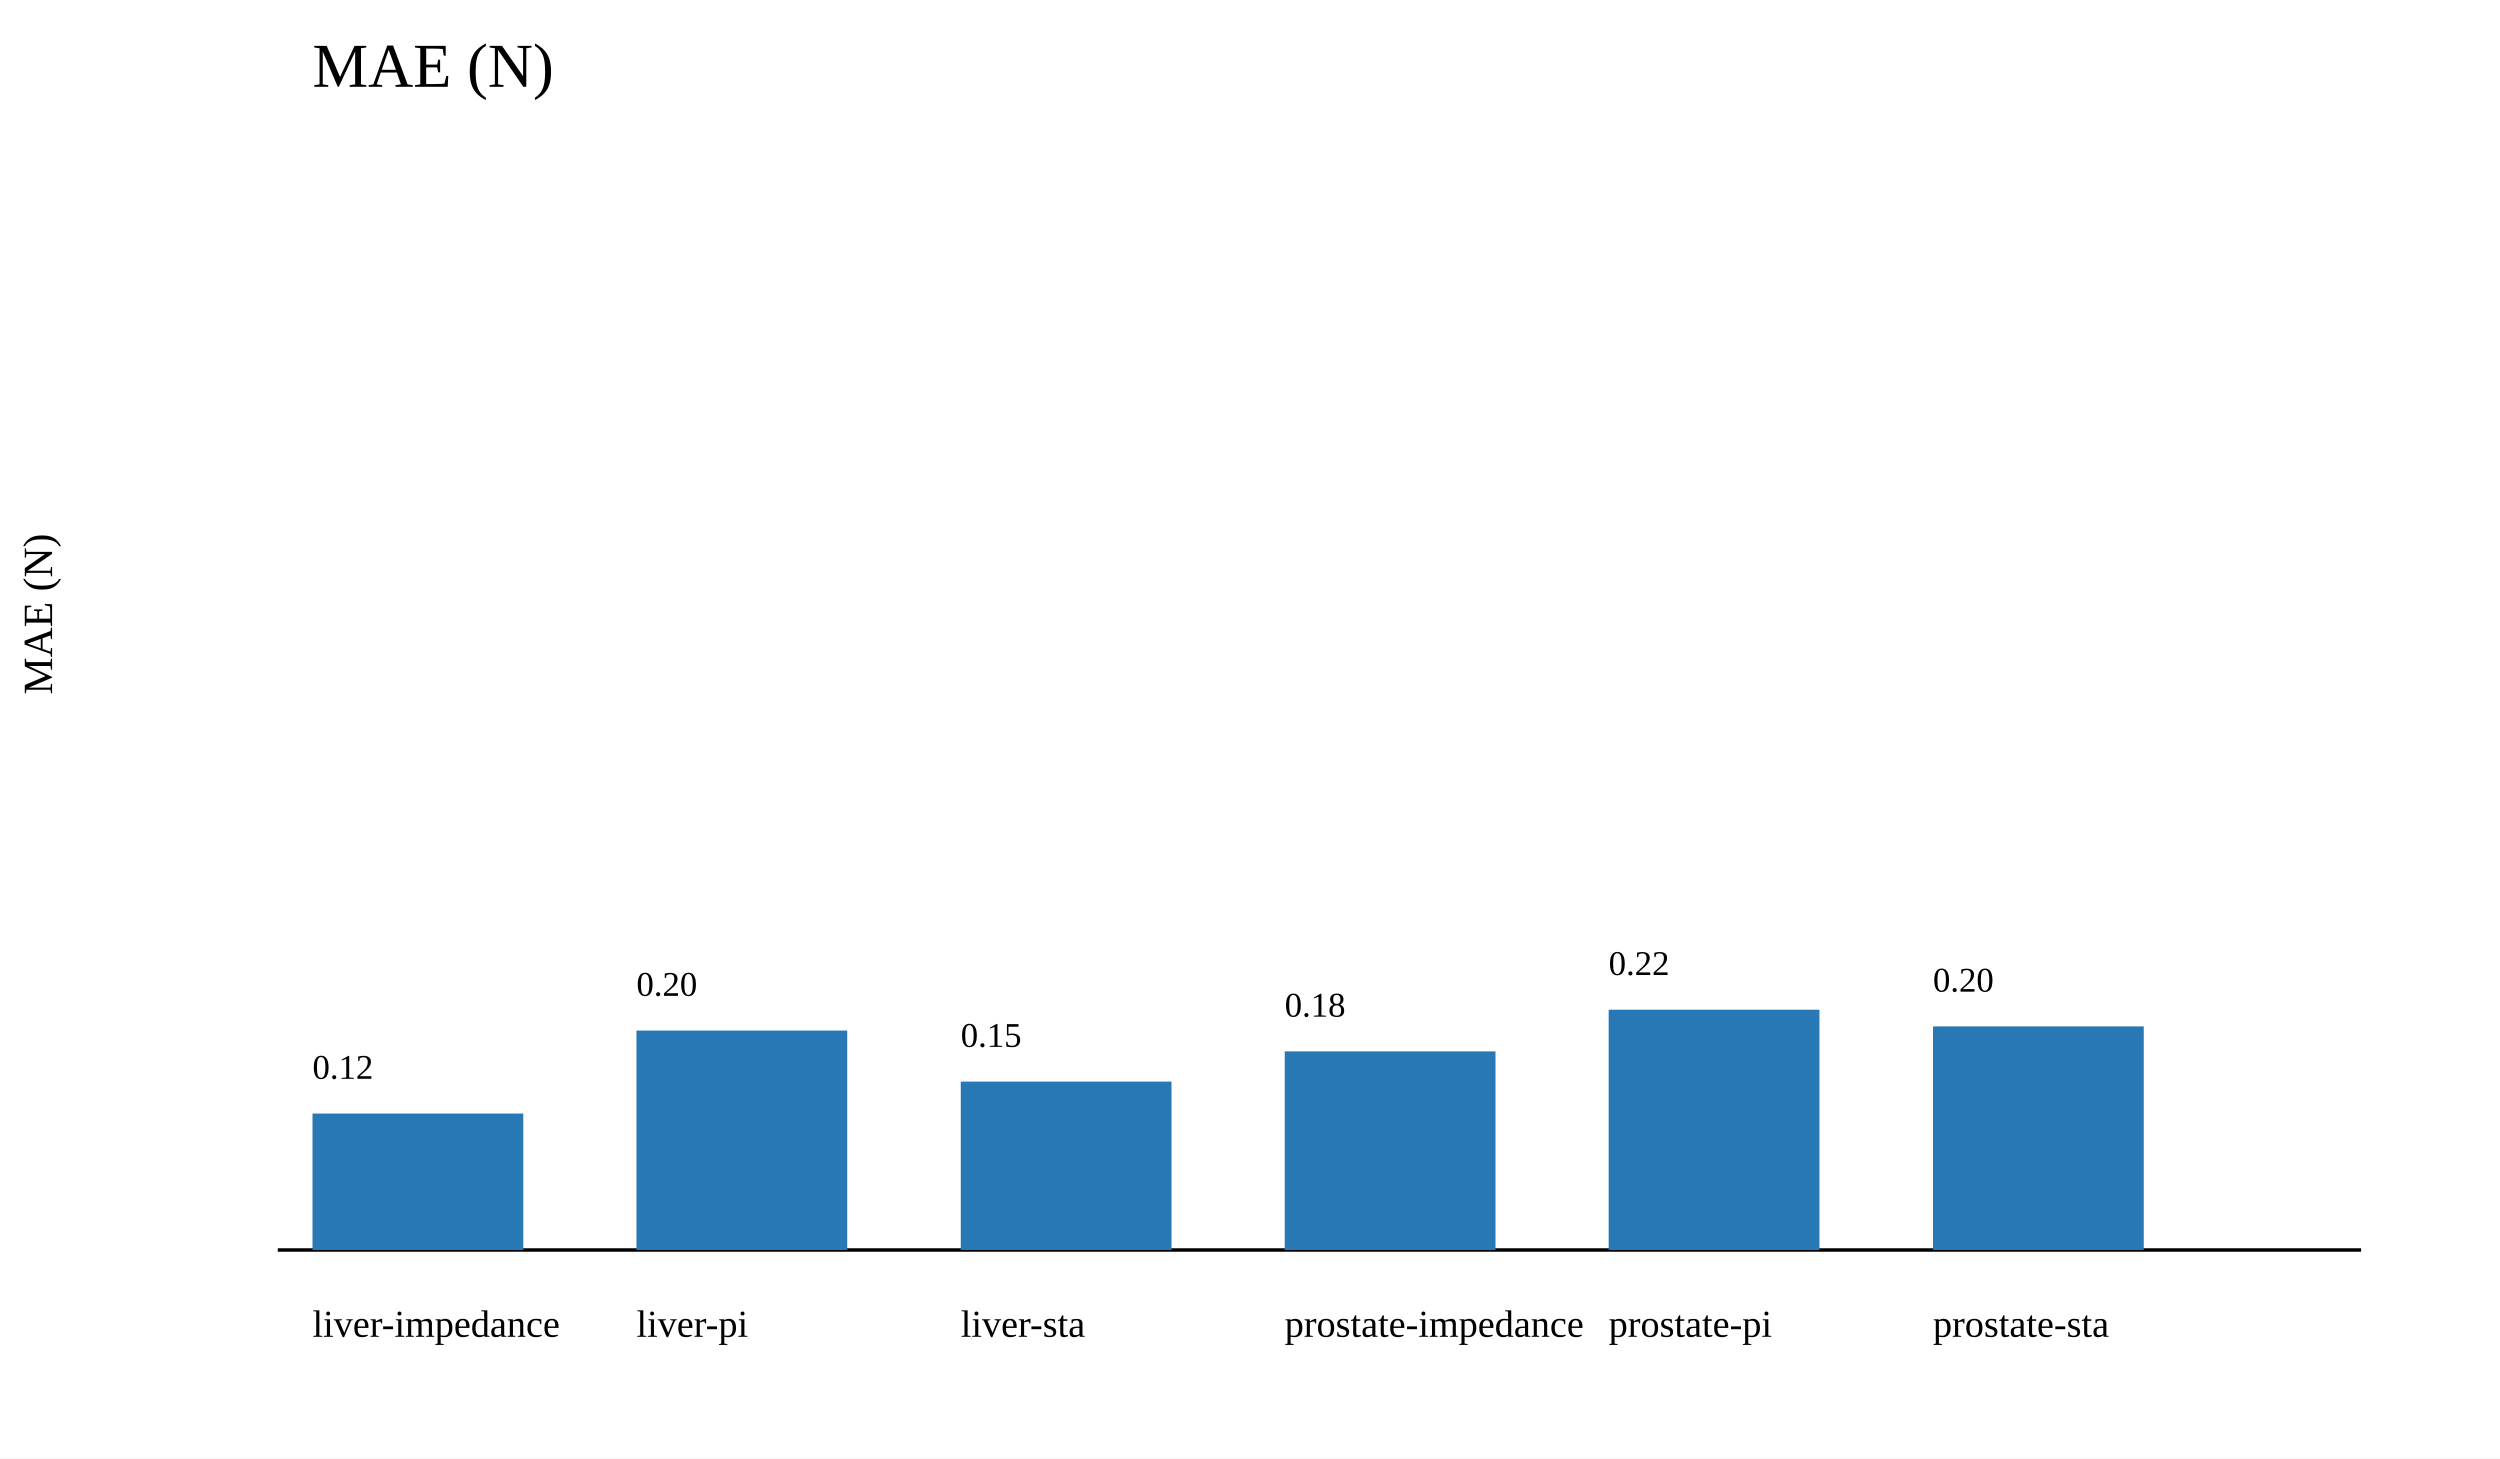
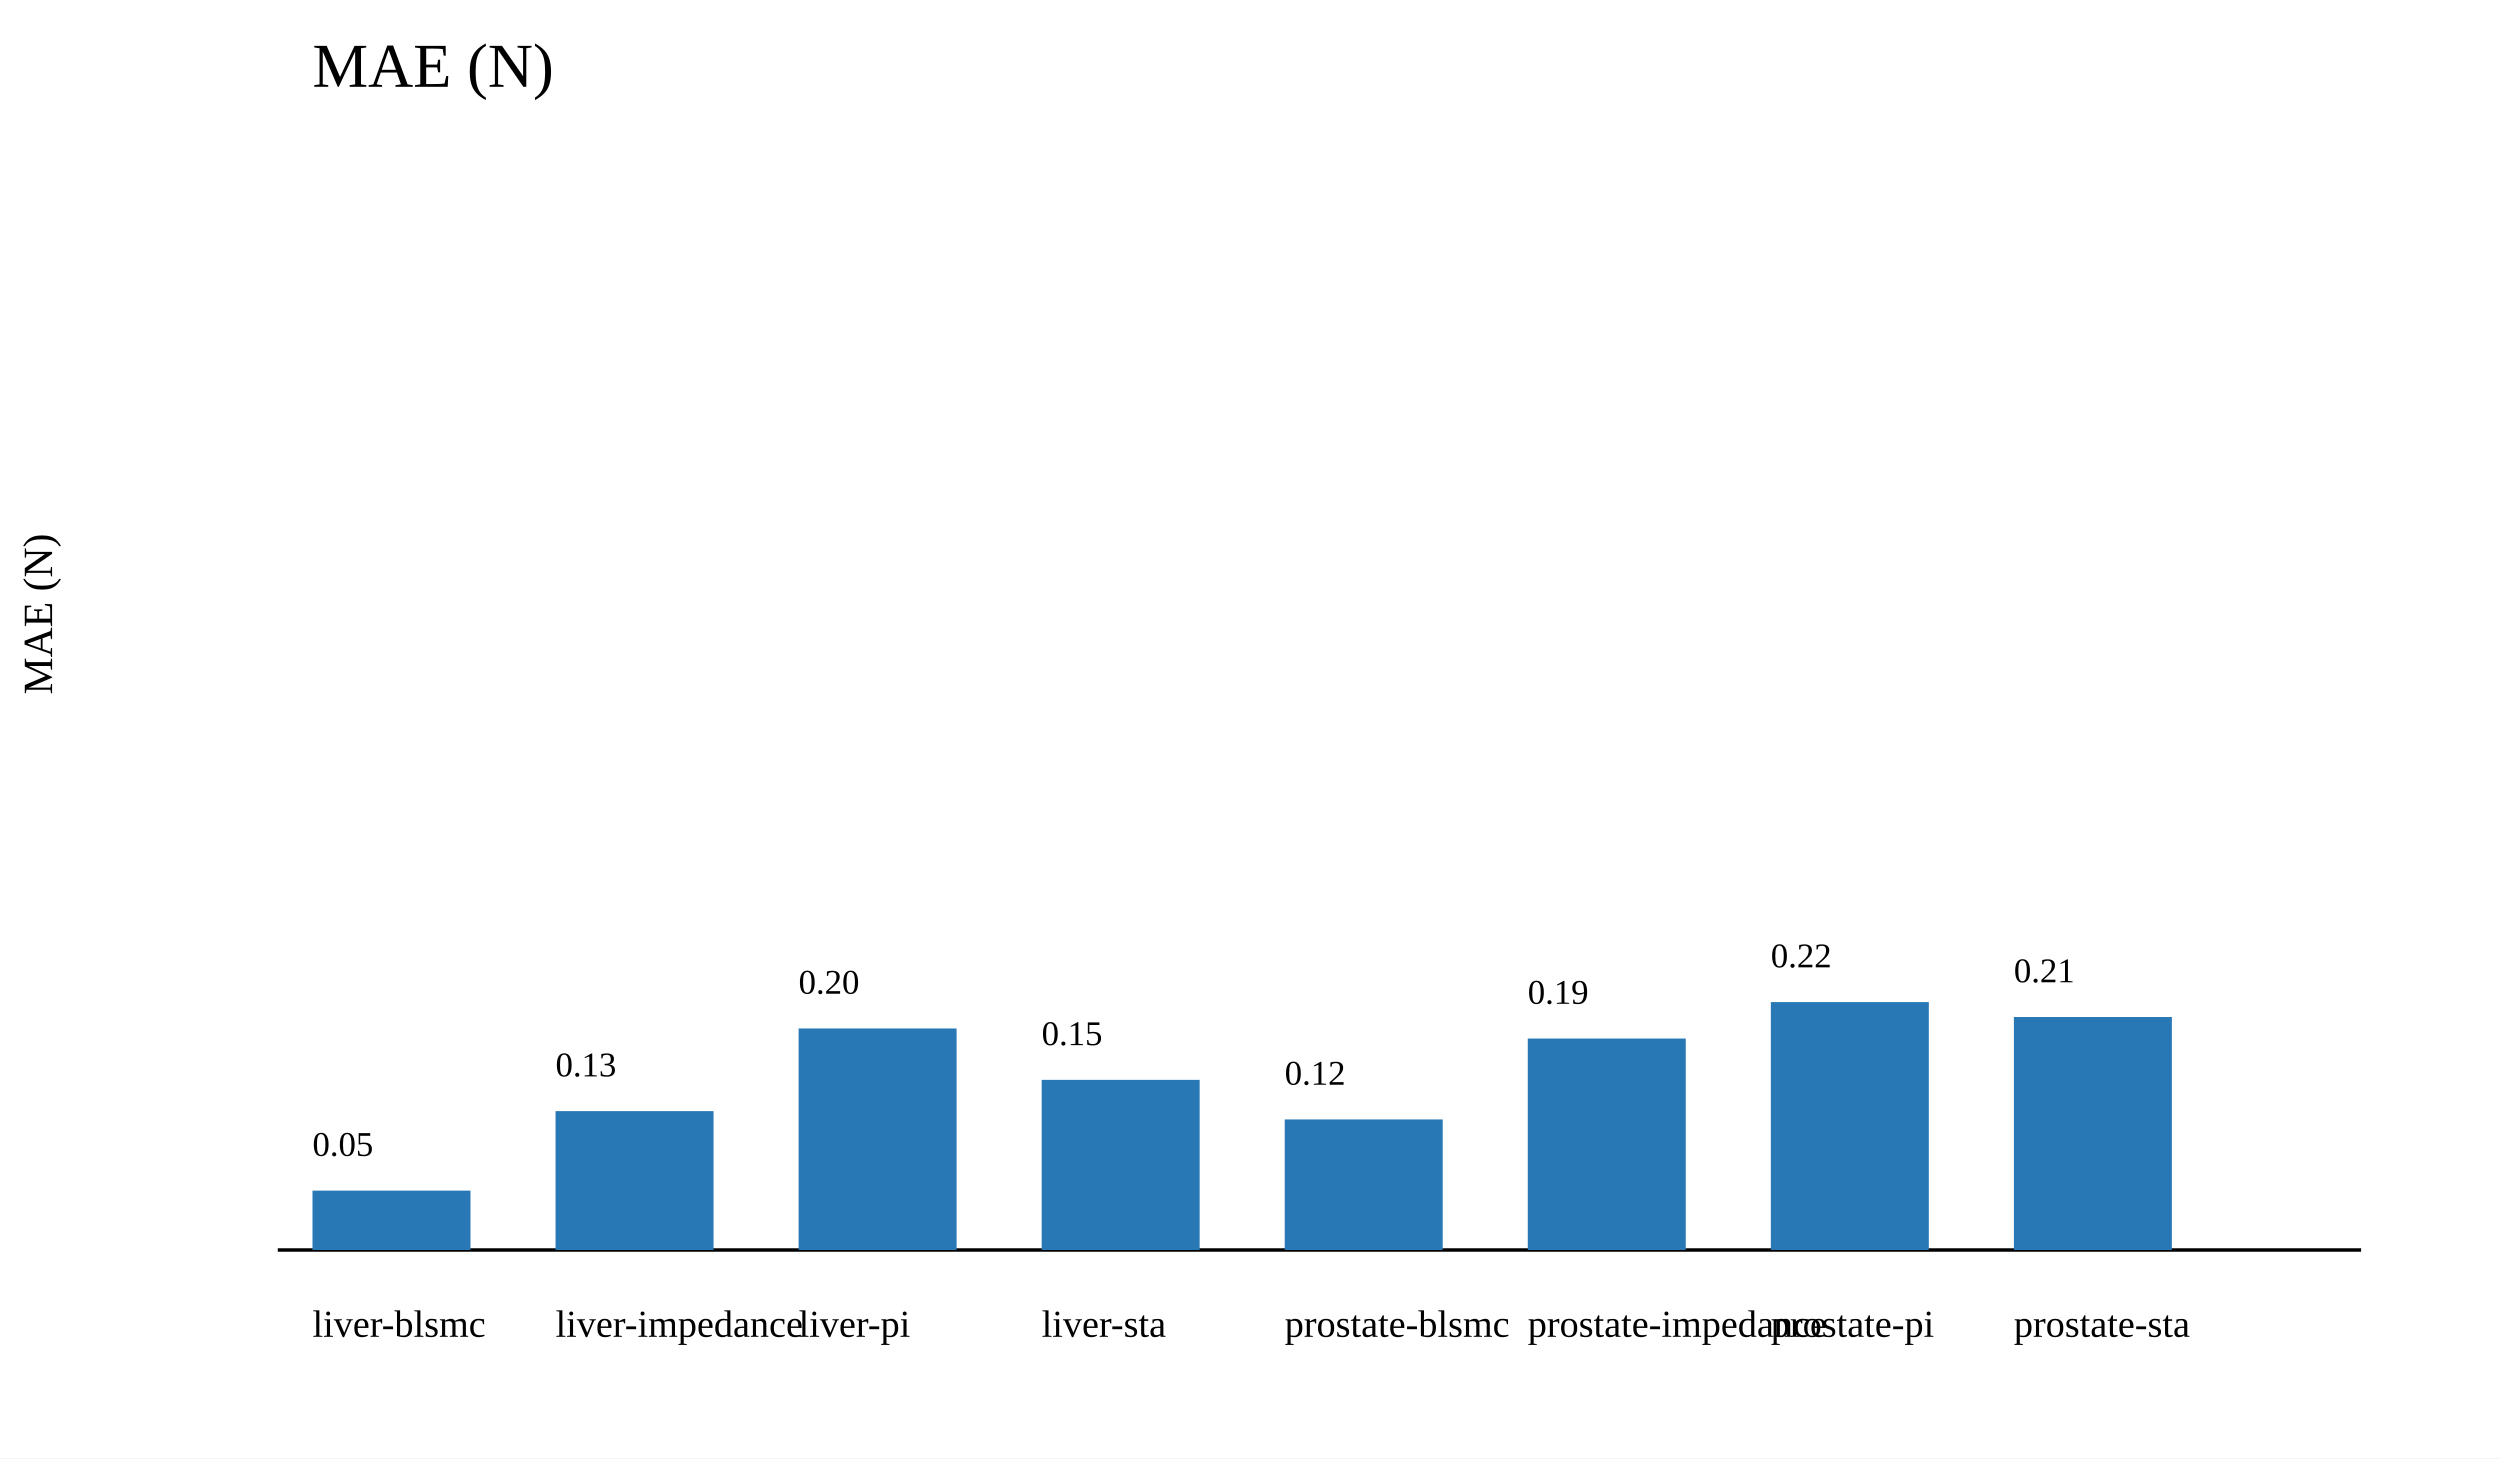
<svg xmlns="http://www.w3.org/2000/svg" width="720" height="420">
  <rect width="100%" height="100%" fill="white" />
  <text x="90" y="25" font-size="18">MAE (N)</text>
  <line x1="80" y1="360" x2="680" y2="360" stroke="black" />
-   <rect x="90.0" y="320.7" width="60.7" height="39.3" fill="#2878b5" />
-   <text x="90.0" y="385" font-size="11">liver-impedance</text>
-   <text x="90.0" y="310.7" font-size="10">0.12</text>
-   <rect x="183.3" y="296.8" width="60.7" height="63.2" fill="#2878b5" />
-   <text x="183.3" y="385" font-size="11">liver-pi</text>
-   <text x="183.3" y="286.8" font-size="10">0.20</text>
-   <rect x="276.7" y="311.5" width="60.7" height="48.5" fill="#2878b5" />
-   <text x="276.7" y="385" font-size="11">liver-sta</text>
-   <text x="276.7" y="301.5" font-size="10">0.15</text>
-   <rect x="370.0" y="302.8" width="60.7" height="57.2" fill="#2878b5" />
-   <text x="370.0" y="385" font-size="11">prostate-impedance</text>
-   <text x="370.0" y="292.8" font-size="10">0.18</text>
-   <rect x="463.3" y="290.8" width="60.7" height="69.2" fill="#2878b5" />
-   <text x="463.3" y="385" font-size="11">prostate-pi</text>
-   <text x="463.3" y="280.8" font-size="10">0.22</text>
-   <rect x="556.7" y="295.6" width="60.7" height="64.4" fill="#2878b5" />
-   <text x="556.7" y="385" font-size="11">prostate-sta</text>
-   <text x="556.7" y="285.6" font-size="10">0.20</text>
+   <rect x="90.0" y="342.9" width="45.5" height="17.1" fill="#2878b5" />
+   <text x="90.0" y="385" font-size="11">liver-blsmc</text>
+   <text x="90.0" y="332.9" font-size="10">0.05</text>
+   <rect x="160.0" y="320.0" width="45.5" height="40.0" fill="#2878b5" />
+   <text x="160.0" y="385" font-size="11">liver-impedance</text>
+   <text x="160.0" y="310.0" font-size="10">0.13</text>
+   <rect x="230.0" y="296.2" width="45.5" height="63.8" fill="#2878b5" />
+   <text x="230.0" y="385" font-size="11">liver-pi</text>
+   <text x="230.0" y="286.2" font-size="10">0.20</text>
+   <rect x="300.0" y="311.0" width="45.5" height="49.0" fill="#2878b5" />
+   <text x="300.0" y="385" font-size="11">liver-sta</text>
+   <text x="300.0" y="301.0" font-size="10">0.15</text>
+   <rect x="370.0" y="322.4" width="45.5" height="37.6" fill="#2878b5" />
+   <text x="370.0" y="385" font-size="11">prostate-blsmc</text>
+   <text x="370.0" y="312.4" font-size="10">0.12</text>
+   <rect x="440.0" y="299.1" width="45.5" height="60.9" fill="#2878b5" />
+   <text x="440.0" y="385" font-size="11">prostate-impedance</text>
+   <text x="440.0" y="289.1" font-size="10">0.19</text>
+   <rect x="510.0" y="288.6" width="45.5" height="71.4" fill="#2878b5" />
+   <text x="510.0" y="385" font-size="11">prostate-pi</text>
+   <text x="510.0" y="278.6" font-size="10">0.22</text>
+   <rect x="580.0" y="292.9" width="45.5" height="67.1" fill="#2878b5" />
+   <text x="580.0" y="385" font-size="11">prostate-sta</text>
+   <text x="580.0" y="282.9" font-size="10">0.21</text>
  <text x="15" y="200" transform="rotate(-90 15 200)" font-size="12">MAE (N)</text>
</svg>
